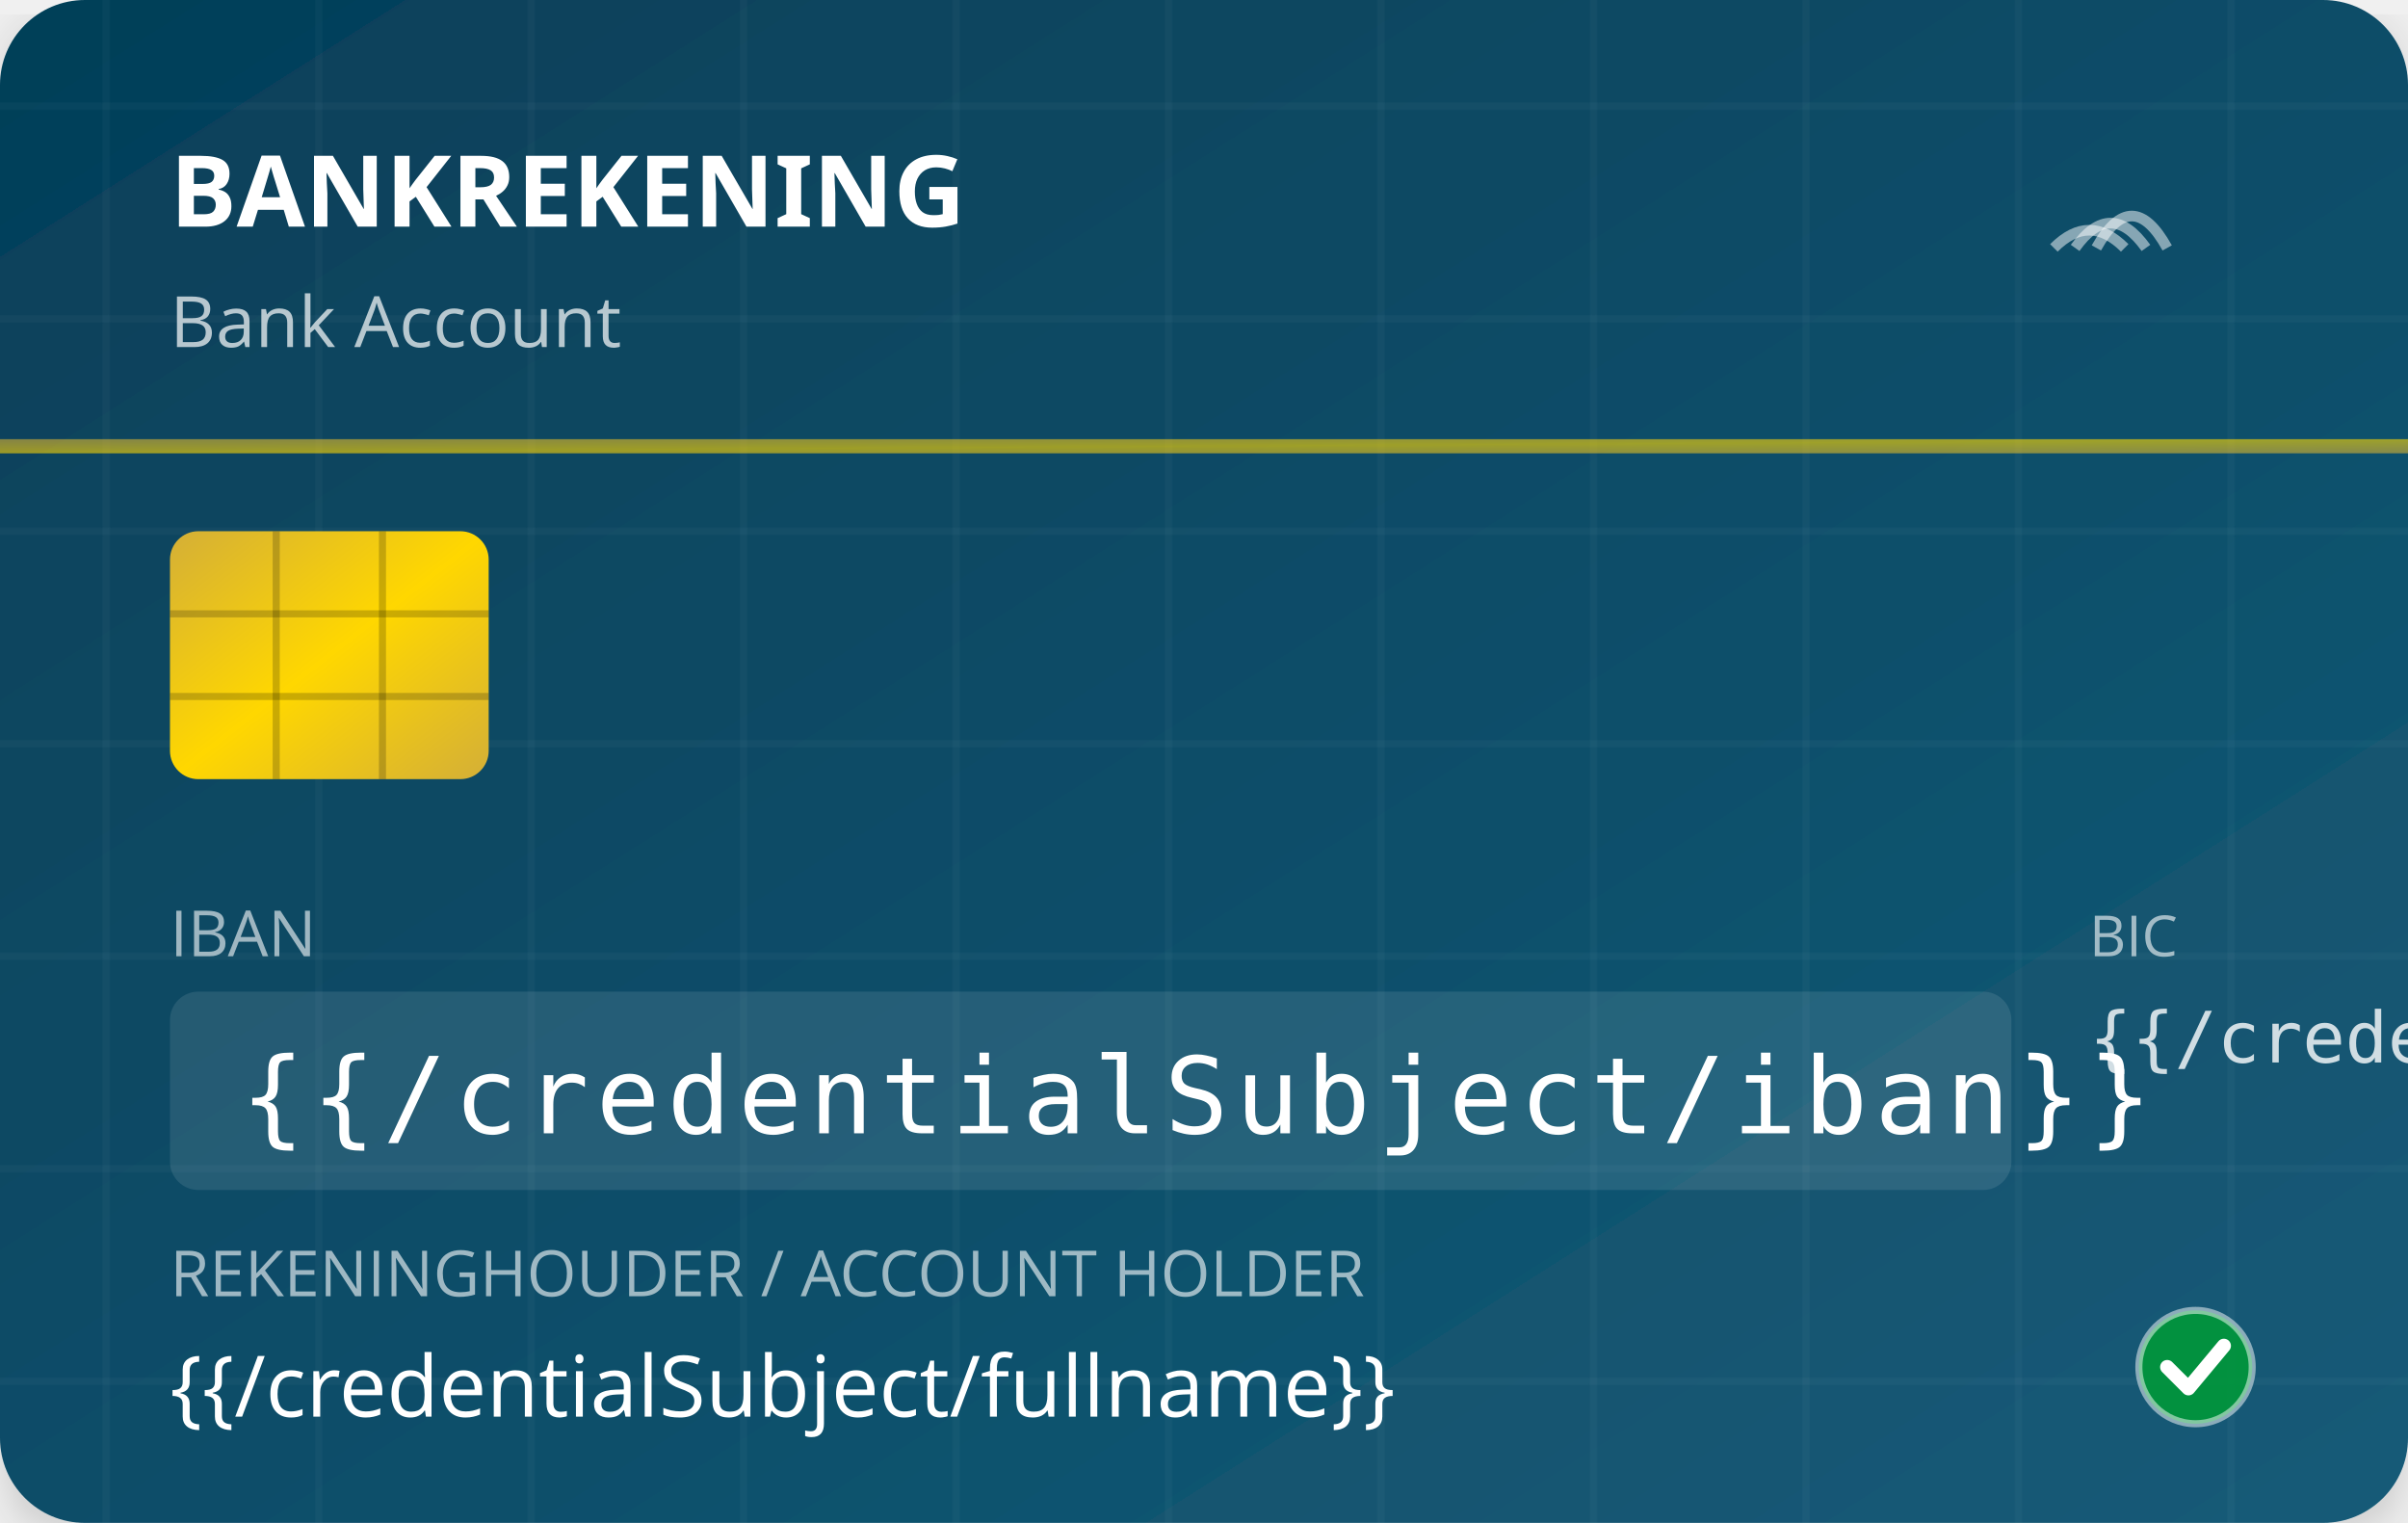
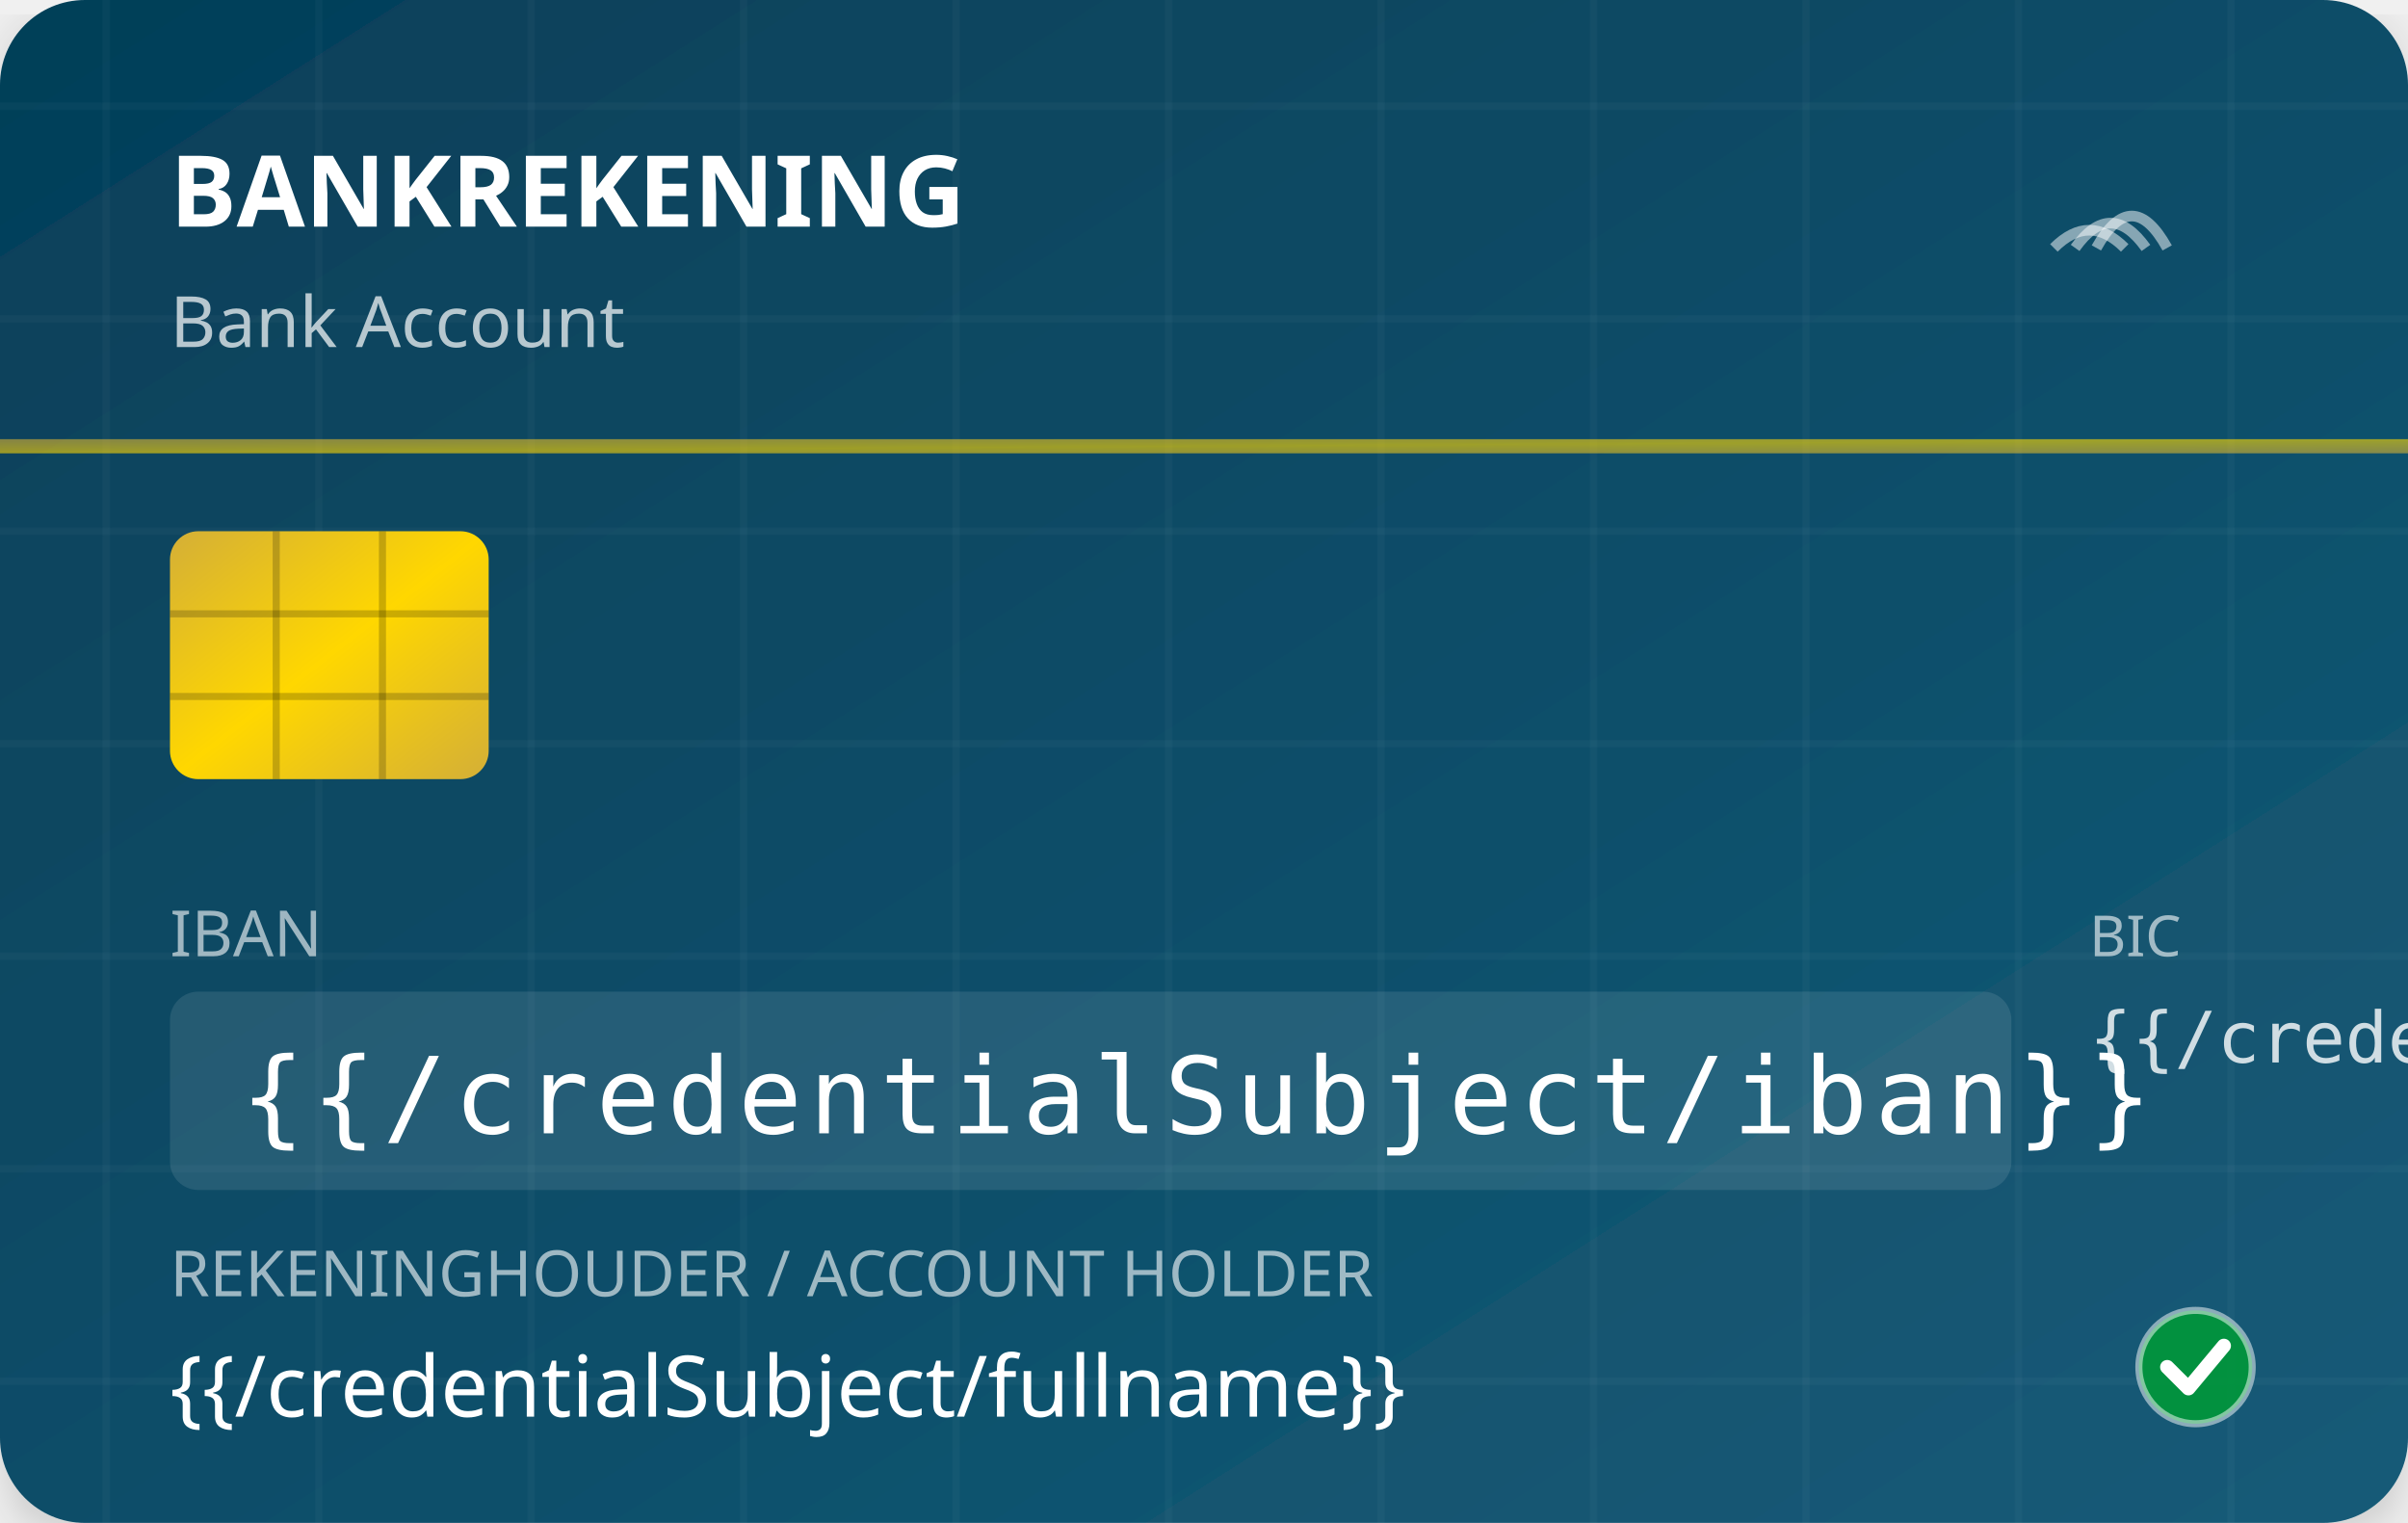
<svg xmlns="http://www.w3.org/2000/svg" viewBox="0 0 340 215" width="340" height="215">
  <defs>
    <linearGradient id="ibanGradient" x1="0%" y1="0%" x2="100%" y2="100%">
      <stop offset="0%" style="stop-color:#053F58;stop-opacity:1" />
      <stop offset="100%" style="stop-color:#165B78;stop-opacity:1" />
    </linearGradient>
    <pattern id="ibanPattern" patternUnits="userSpaceOnUse" width="30" height="30">
      <line x1="0" y1="15" x2="30" y2="15" stroke="rgba(255,255,255,0.03)" stroke-width="1" />
      <line x1="15" y1="0" x2="15" y2="30" stroke="rgba(255,255,255,0.03)" stroke-width="1" />
    </pattern>
    <filter id="cardShadowIban" x="-5%" y="-5%" width="110%" height="115%">
      <feDropShadow dx="0" dy="2" stdDeviation="4" flood-color="#000" flood-opacity="0.2" />
    </filter>
    <linearGradient id="chipGradient" x1="0%" y1="0%" x2="100%" y2="100%">
      <stop offset="0%" style="stop-color:#D4AF37;stop-opacity:1" />
      <stop offset="50%" style="stop-color:#FFD700;stop-opacity:1" />
      <stop offset="100%" style="stop-color:#D4AF37;stop-opacity:1" />
    </linearGradient>
  </defs>
  <rect x="0" y="0" width="340" height="215" rx="12" ry="12" fill="url(#ibanGradient)" filter="url(#cardShadowIban)" />
  <rect x="0" y="0" width="340" height="215" rx="12" ry="12" fill="url(#ibanPattern)" />
-   <text x="24" y="32" font-family="Alexandria, sans-serif" font-size="14" font-weight="600" fill="#ffffff">BANKREKENING</text>
-   <text x="24" y="49" font-family="Open Sans, sans-serif" font-size="10" fill="rgba(255,255,255,0.7)">Bank Account</text>
+   <text x="24" y="32" font-family="sans-serif" font-size="14" font-weight="600" fill="#ffffff">BANKREKENING</text>
+   <text x="24" y="49" font-family="sans-serif" font-size="10" fill="rgba(255,255,255,0.7)">Bank Account</text>
  <rect x="0" y="62" width="340" height="2" fill="url(#chipGradient)" opacity="0.6" />
  <g transform="translate(24, 75)">
    <rect width="45" height="35" rx="4" fill="url(#chipGradient)" />
    <line x1="0" y1="11.66" x2="45" y2="11.66" stroke="rgba(0,0,0,0.2)" stroke-width="1" />
    <line x1="0" y1="23.33" x2="45" y2="23.33" stroke="rgba(0,0,0,0.2)" stroke-width="1" />
    <line x1="15" y1="0" x2="15" y2="35" stroke="rgba(0,0,0,0.2)" stroke-width="1" />
    <line x1="30" y1="0" x2="30" y2="35" stroke="rgba(0,0,0,0.2)" stroke-width="1" />
  </g>
  <g transform="translate(290, 20)">
    <path d="M0 15 Q5 10, 10 15" stroke="rgba(255,255,255,0.5)" stroke-width="1.5" fill="none" />
    <path d="M3 15 Q8 8, 13 15" stroke="rgba(255,255,255,0.5)" stroke-width="1.5" fill="none" />
    <path d="M6 15 Q11 6, 16 15" stroke="rgba(255,255,255,0.5)" stroke-width="1.5" fill="none" />
  </g>
-   <text x="24" y="135" font-family="Open Sans, sans-serif" font-size="9" fill="rgba(255,255,255,0.6)">IBAN</text>
+   <text x="24" y="135" font-family="sans-serif" font-size="9" fill="rgba(255,255,255,0.6)">IBAN</text>
  <rect x="24" y="140" width="260" height="28" rx="4" fill="rgba(255,255,255,0.1)" />
  <text x="34" y="160" font-family="monospace" font-size="15" fill="#ffffff" letter-spacing="1">{{/credentialSubject/iban}}</text>
-   <text x="295" y="135" font-family="Open Sans, sans-serif" font-size="8" fill="rgba(255,255,255,0.6)">BIC</text>
+   <text x="295" y="135" font-family="sans-serif" font-size="8" fill="rgba(255,255,255,0.6)">BIC</text>
  <text x="295" y="150" font-family="monospace" font-size="10" fill="rgba(255,255,255,0.8)">{{/credentialSubject/bic}}</text>
-   <text x="24" y="183" font-family="Open Sans, sans-serif" font-size="9" fill="rgba(255,255,255,0.6)">REKENINGHOUDER / ACCOUNT HOLDER</text>
-   <text x="24" y="200" font-family="Open Sans, sans-serif" font-size="12" fill="#ffffff">{{/credentialSubject/fullname}}</text>
+   <text x="24" y="183" font-family="sans-serif" font-size="9" fill="rgba(255,255,255,0.6)">REKENINGHOUDER / ACCOUNT HOLDER</text>
+   <text x="24" y="200" font-family="sans-serif" font-size="12" fill="#ffffff">{{/credentialSubject/fullname}}</text>
  <circle cx="310" cy="193" r="8" fill="rgba(0,151,58,0.9)" stroke="rgba(255,255,255,0.5)" stroke-width="1" />
  <path d="M306 193 L309 196 L314 190" stroke="white" stroke-width="2" fill="none" stroke-linecap="round" stroke-linejoin="round" />
</svg>
